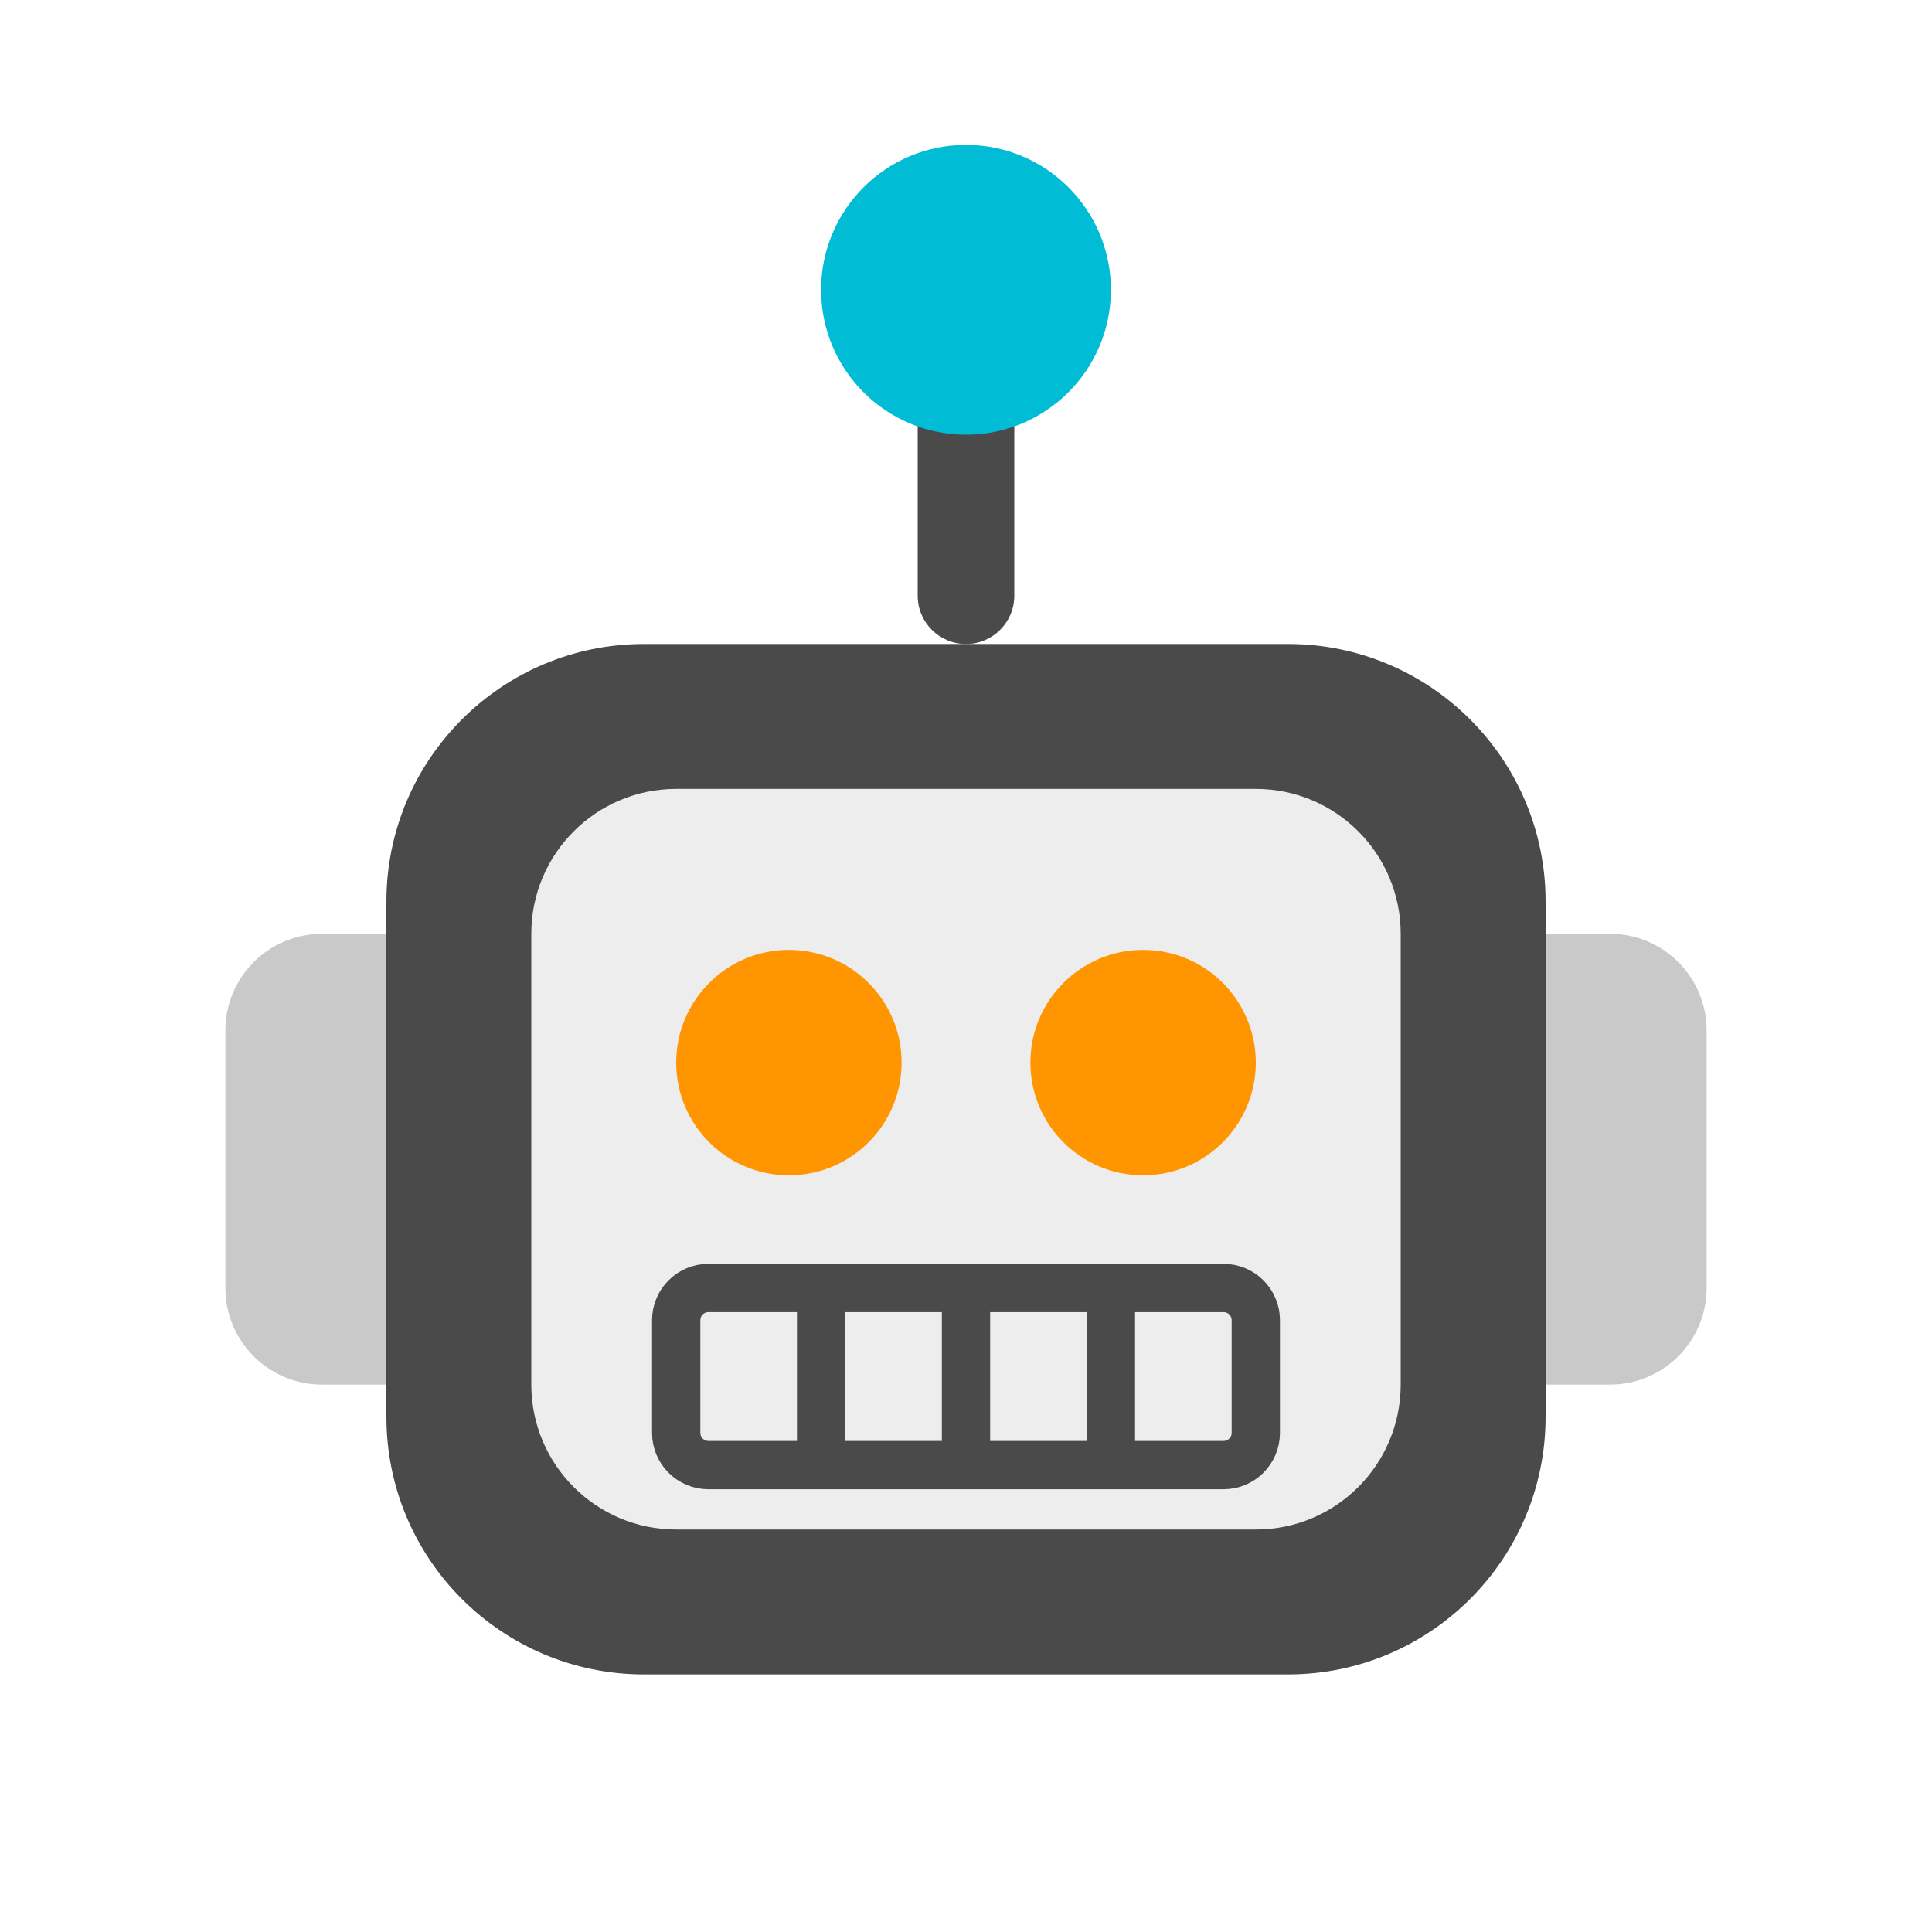
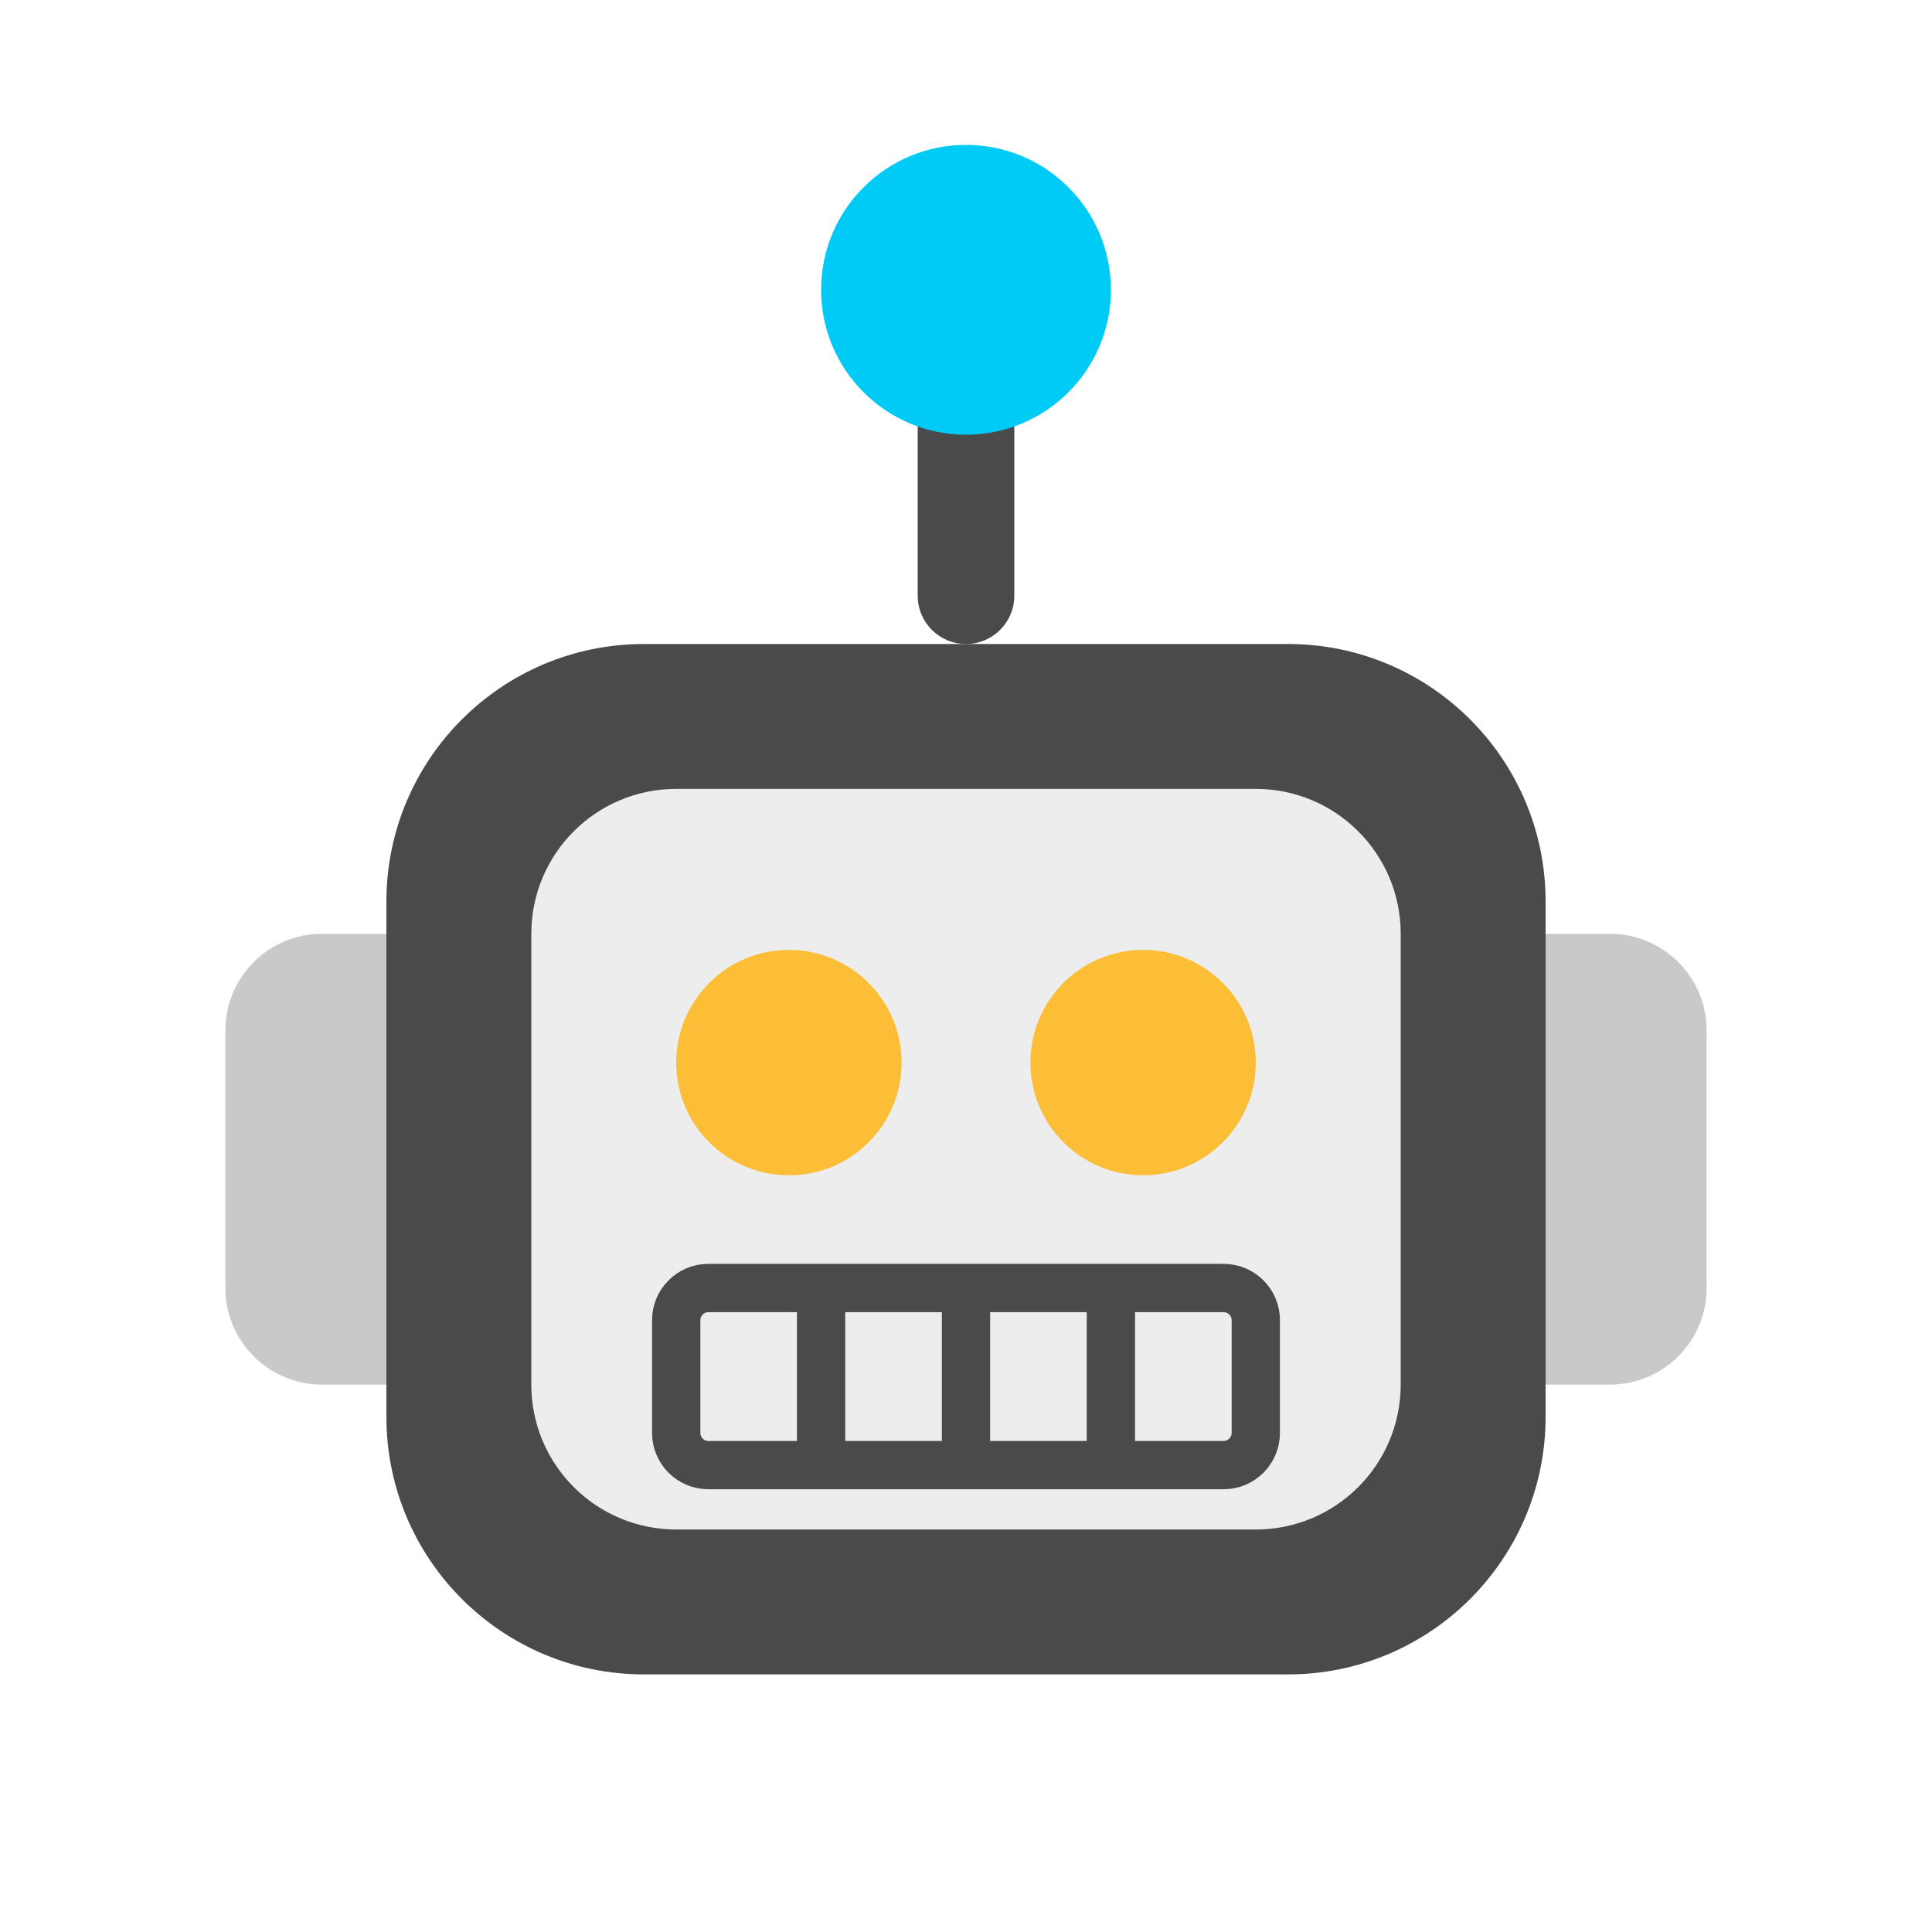
<svg xmlns="http://www.w3.org/2000/svg" viewBox="0 0 120 120" role="img" aria-label="SenHub Agent">
  <rect x="57" y="20" width="6" height="20" rx="3" fill="#4a4a4a" />
-   <circle cx="60" cy="18" r="9" fill="#00bcd4" />
+   <circle cx="60" cy="18" r="9" fill="#00caf6" />
  <rect x="14" y="58" width="16" height="28" rx="6" fill="#c9c9c9" />
  <rect x="90" y="58" width="16" height="28" rx="6" fill="#c9c9c9" />
  <rect x="24" y="40" width="72" height="64" rx="16" fill="#4a4a4a" />
  <rect x="33" y="49" width="54" height="46" rx="9" fill="#ededed" />
-   <circle cx="49" cy="66" r="7" fill="#ff9500" />
-   <circle cx="71" cy="66" r="7" fill="#ff9500" />
+   <circle cx="49" cy="66" r="7" fill="#fcbe36" />
+   <circle cx="71" cy="66" r="7" fill="#fcbe36" />
  <rect x="42" y="80" width="36" height="11" rx="2" fill="none" stroke="#4a4a4a" stroke-width="3" />
  <line x1="51" y1="80" x2="51" y2="91" stroke="#4a4a4a" stroke-width="3" />
  <line x1="60" y1="80" x2="60" y2="91" stroke="#4a4a4a" stroke-width="3" />
  <line x1="69" y1="80" x2="69" y2="91" stroke="#4a4a4a" stroke-width="3" />
</svg>
